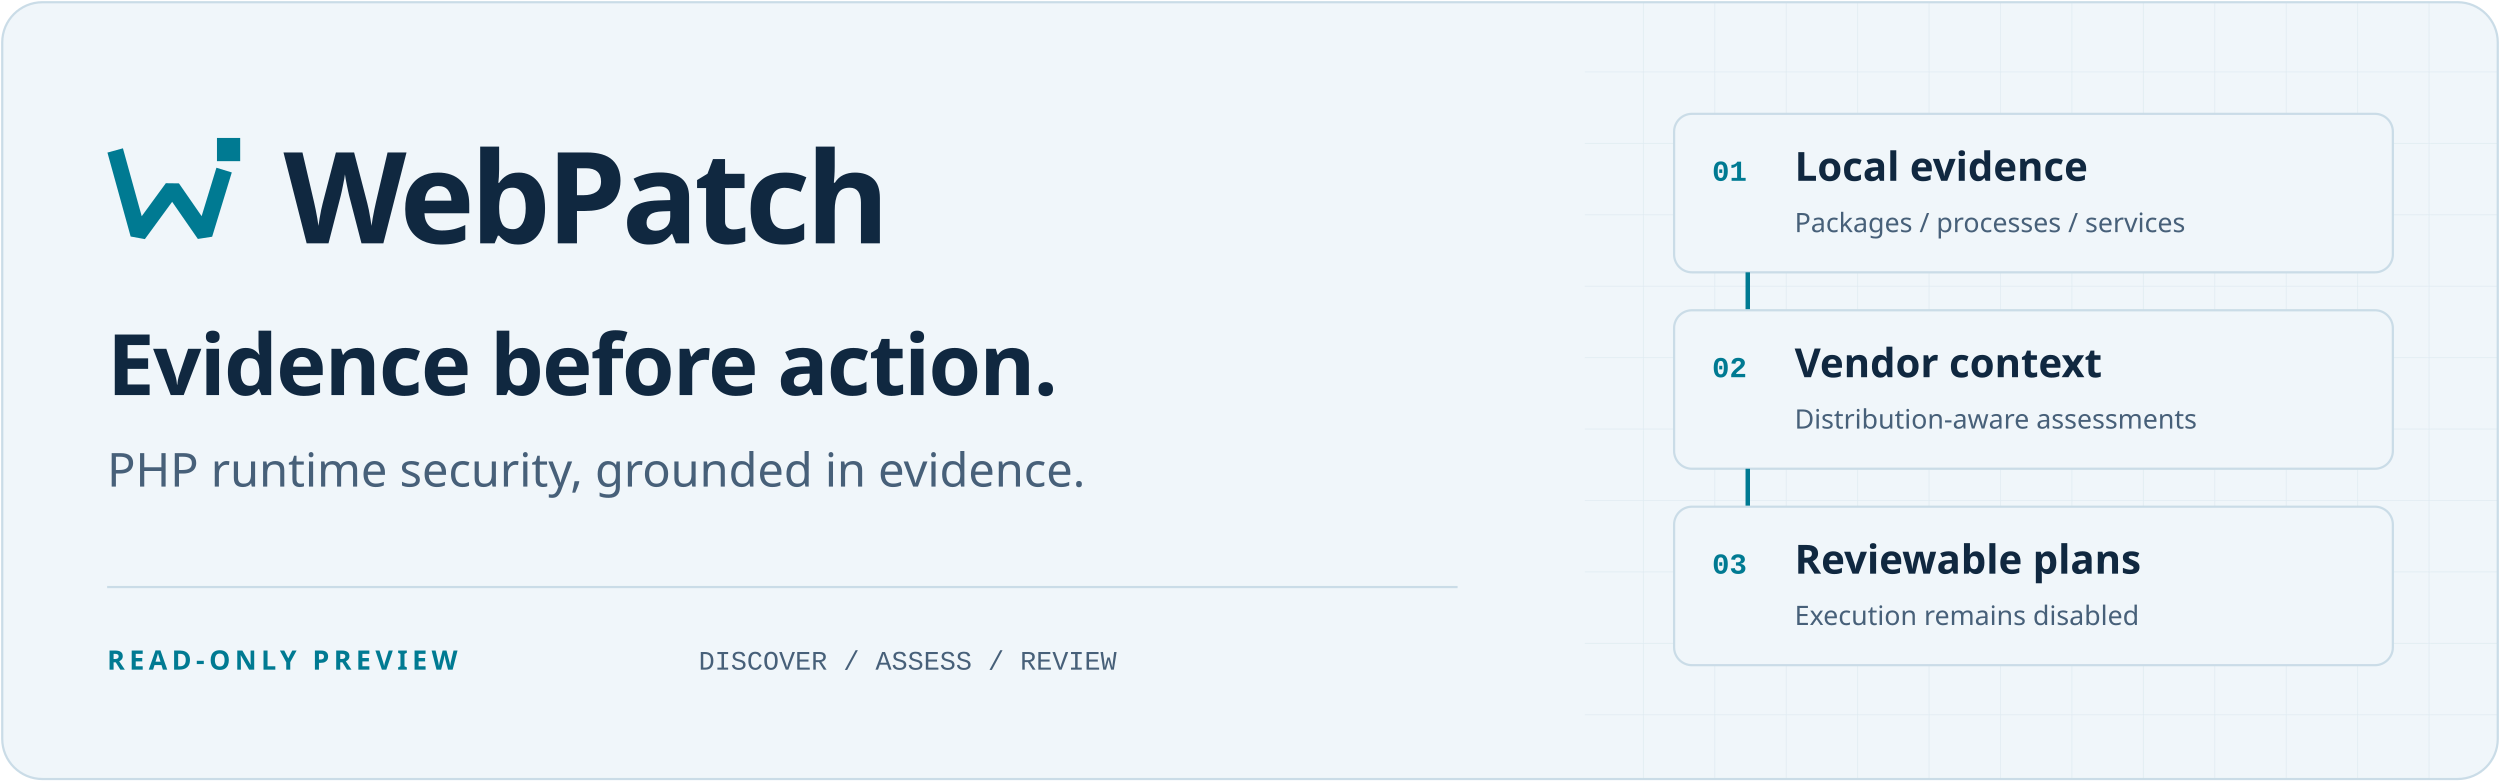
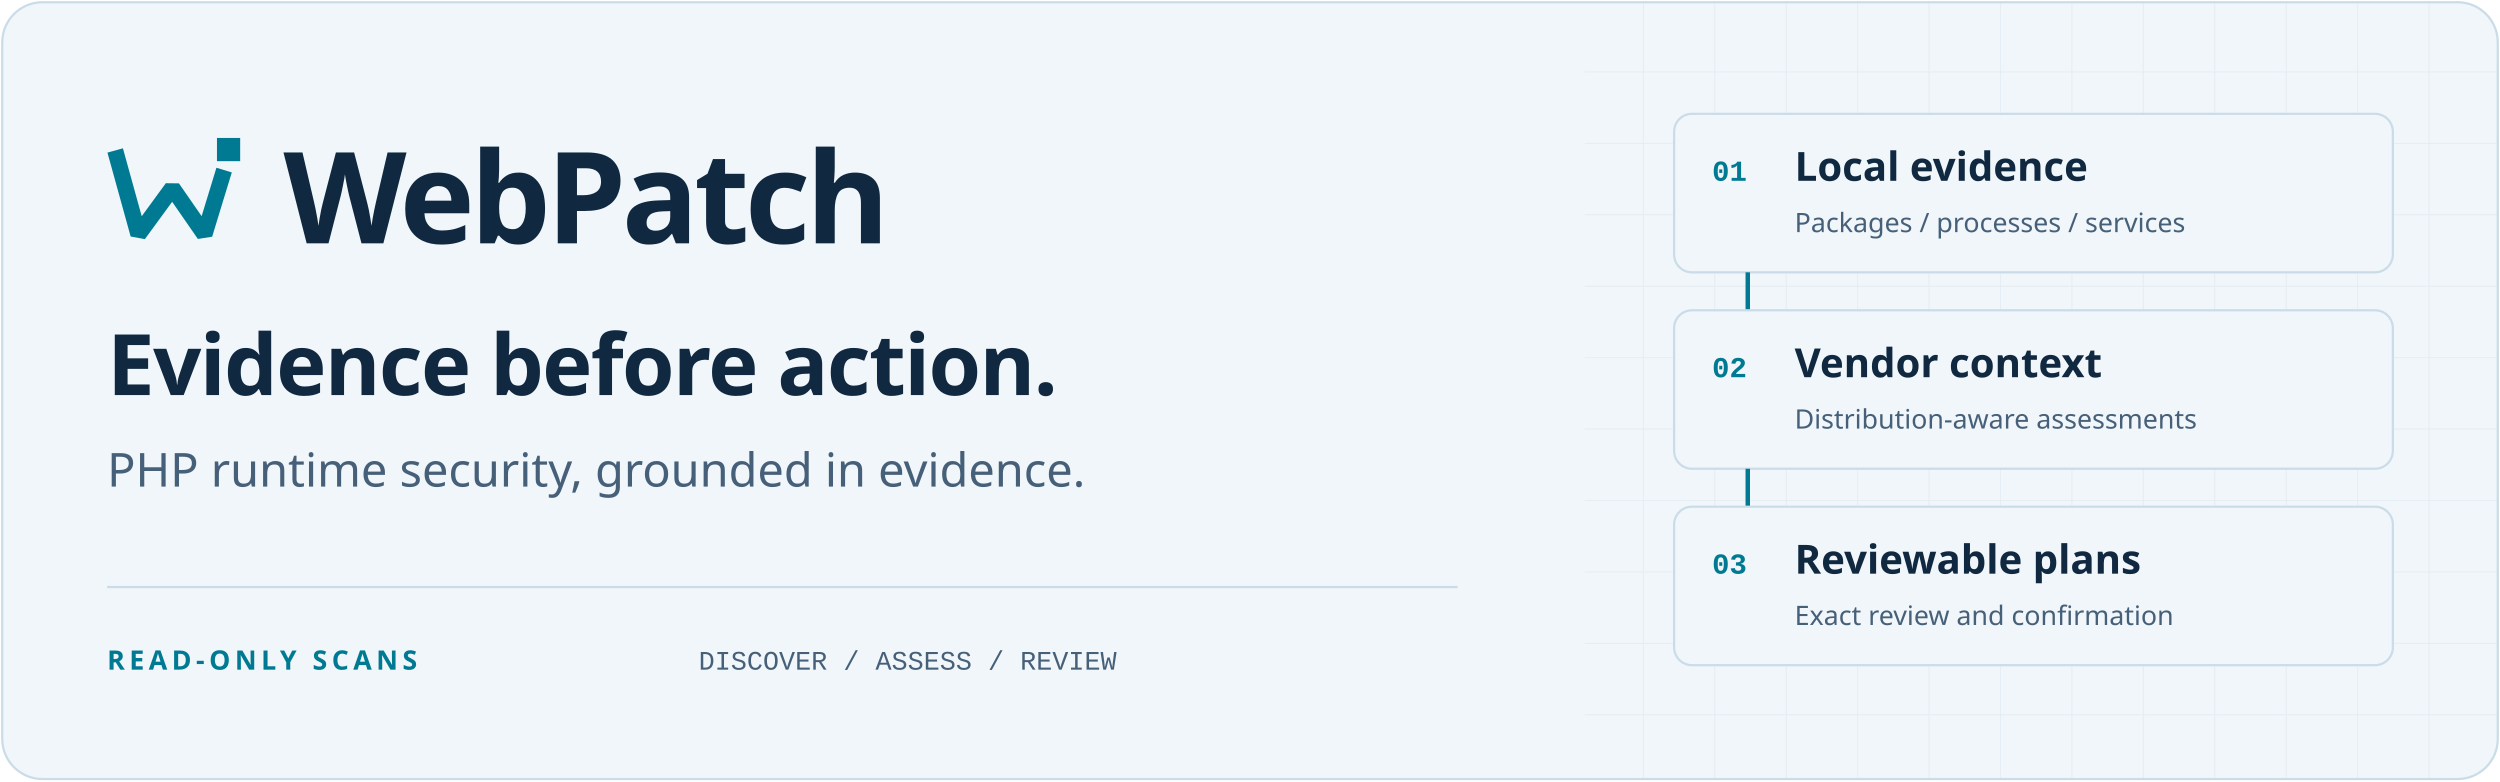
<svg xmlns="http://www.w3.org/2000/svg" width="1120" height="350" viewBox="0 0 1120 350" role="img" aria-labelledby="title desc">
  <rect x="1" y="1" width="1118" height="348" rx="18" fill="#f0f6fa" stroke="#cadce7" />
  <defs>
    <pattern id="grid" width="32" height="32" patternUnits="userSpaceOnUse">
      <path d="M32 0H0V32" fill="none" stroke="#cadce7" stroke-width=".6" />
    </pattern>
  </defs>
  <rect x="710" y="1" width="409" height="348" rx="18" fill="url(#grid)" opacity=".45" />
  <g transform="translate(42 53) scale(0.8)">
    <path d="M12 18 25 65 44 39 62 65 73 29" fill="none" stroke="#007a92" stroke-width="9" stroke-linejoin="bevel" />
    <path d="M69 11h13v13H69z" fill="#007a92" />
  </g>
  <text x="127" y="109" fill="#102840" font-size="57" font-weight="650" font-family="'Avenir Next', Avenir, 'Segoe UI', sans-serif" letter-spacing="-2">WebPatch</text>
  <text x="48" y="177" fill="#102840" font-size="38" font-weight="550" font-family="'Avenir Next', Avenir, 'Segoe UI', sans-serif" letter-spacing="-.7">Evidence before action.</text>
  <text x="48" y="218" fill="#476079" font-size="21" font-weight="400" font-family="'Avenir Next', Avenir, 'Segoe UI', sans-serif">PHP runtime security, grounded in evidence.</text>
  <path d="M48 263H653" stroke="#cadce7" />
-   <text x="48" y="300" fill="#007a92" font-size="12" font-weight="600" font-family="'Avenir Next', Avenir, 'Segoe UI', sans-serif" letter-spacing="2">READ-ONLY PREVIEW</text>
+   <text x="48" y="300" fill="#007a92" font-size="12" font-weight="600" font-family="'Avenir Next', Avenir, 'Segoe UI', sans-serif" letter-spacing="2">READ-ONLY SCANS</text>
  <text x="313" y="300" fill="#476079" font-size="12" font-weight="500" font-family="'SFMono-Regular', Consolas, 'Liberation Mono', monospace">DISCOVER / ASSESS / REVIEW</text>
  <rect x="750" y="51" width="322" height="71" rx="8" fill="#f0f6fa" stroke="#cadce7" />
  <text x="767" y="81" fill="#007a92" font-size="13" font-weight="600" font-family="'SFMono-Regular', Consolas, 'Liberation Mono', monospace">01</text>
  <text x="804" y="81" fill="#102840" font-size="18" font-weight="550" font-family="'Avenir Next', Avenir, 'Segoe UI', sans-serif">Local evidence</text>
  <text x="804" y="104" fill="#476079" font-size="12" font-weight="400" font-family="'Avenir Next', Avenir, 'Segoe UI', sans-serif">Packages / processes / services</text>
  <path d="M783 122v17" stroke="#007a92" stroke-width="2" />
  <rect x="750" y="139" width="322" height="71" rx="8" fill="#f0f6fa" stroke="#cadce7" />
  <text x="767" y="169" fill="#007a92" font-size="13" font-weight="600" font-family="'SFMono-Regular', Consolas, 'Liberation Mono', monospace">02</text>
  <text x="804" y="169" fill="#102840" font-size="18" font-weight="550" font-family="'Avenir Next', Avenir, 'Segoe UI', sans-serif">Vendor context</text>
  <text x="804" y="192" fill="#476079" font-size="12" font-weight="400" font-family="'Avenir Next', Avenir, 'Segoe UI', sans-serif">Distribution-aware assessments</text>
  <path d="M783 210v17" stroke="#007a92" stroke-width="2" />
  <rect x="750" y="227" width="322" height="71" rx="8" fill="#f0f6fa" stroke="#cadce7" />
  <text x="767" y="257" fill="#007a92" font-size="13" font-weight="600" font-family="'SFMono-Regular', Consolas, 'Liberation Mono', monospace">03</text>
  <text x="804" y="257" fill="#102840" font-size="18" font-weight="550" font-family="'Avenir Next', Avenir, 'Segoe UI', sans-serif">Reviewable plans</text>
-   <text x="804" y="280" fill="#476079" font-size="12" font-weight="400" font-family="'Avenir Next', Avenir, 'Segoe UI', sans-serif">Execution remains disabled</text>
+   <text x="804" y="280" fill="#476079" font-size="12" font-weight="400" font-family="'Avenir Next', Avenir, 'Segoe UI', sans-serif">Exact review and confirmation</text>
</svg>
